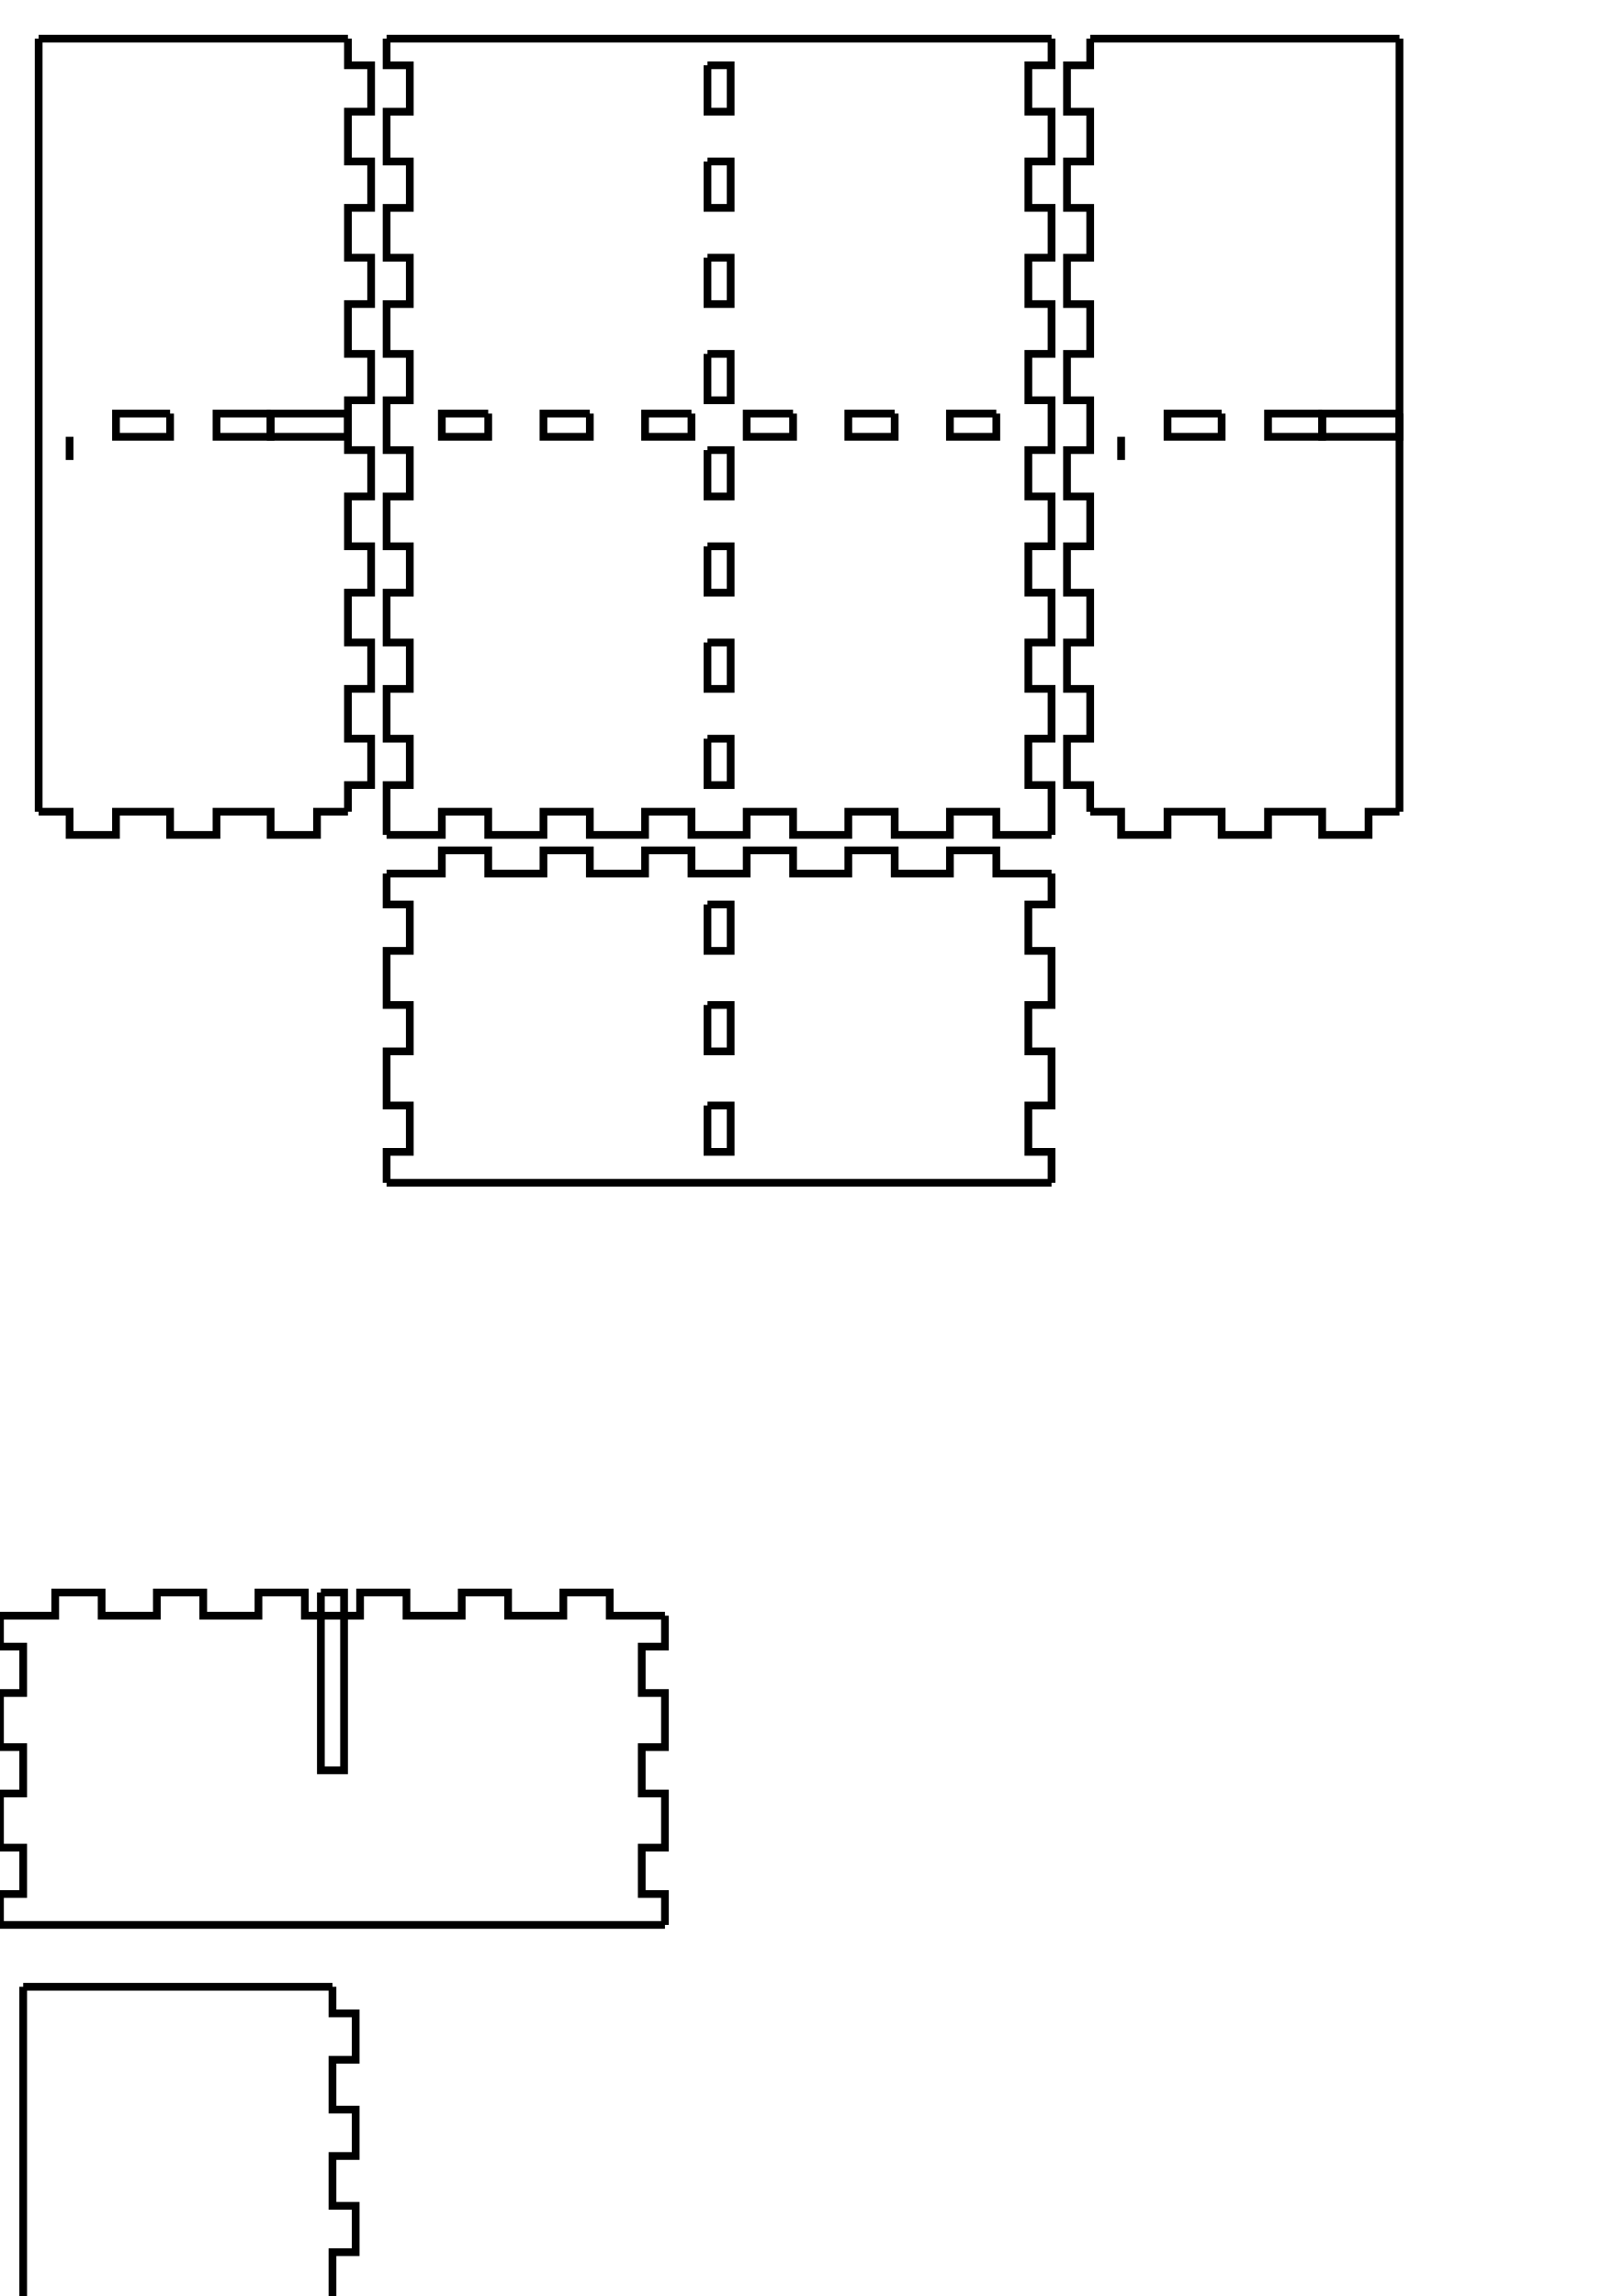
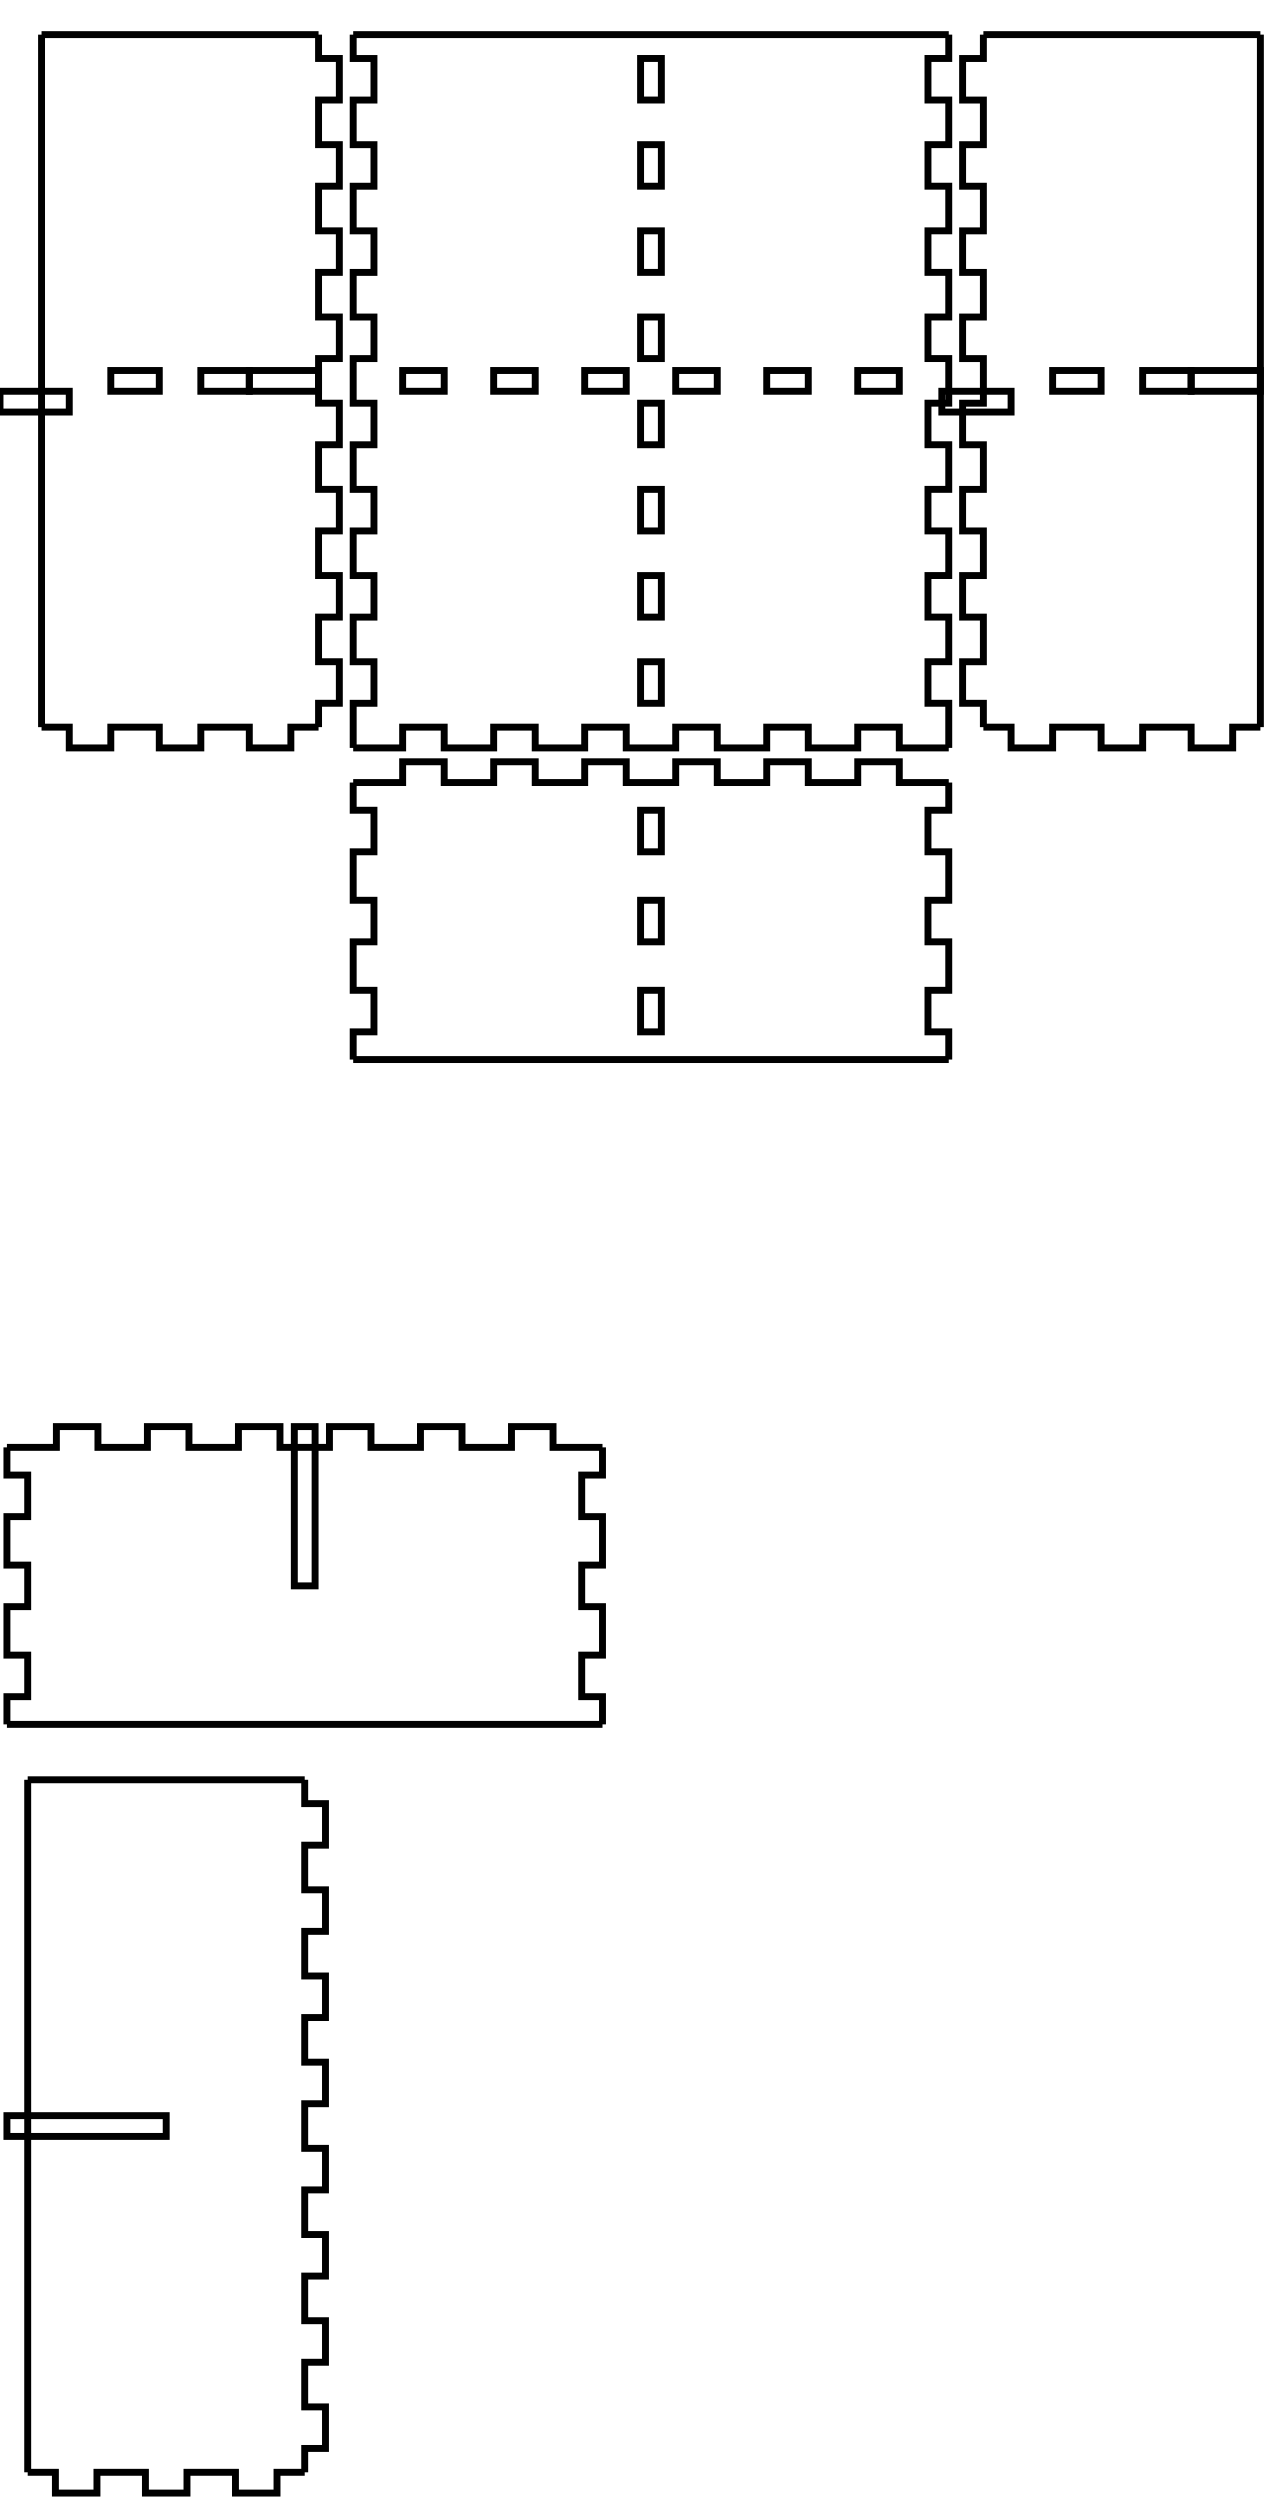
- <svg xmlns="http://www.w3.org/2000/svg" width="210mm" height="297mm" viewBox="0 0 210 297" version="1.1" id="svg5">
+ <svg xmlns="http://www.w3.org/2000/svg" width="183mm" height="361mm" viewBox="-1 0 183 361" version="1.1" id="svg5">
  <defs id="defs2" />
  <g id="layer1">
    <g id="piece_001">
      <path id="side_001" style="fill:none;stroke:#000000;stroke-width:1" d="m 50 113 l 7.143 0 l 0 -3 l 6 0 l 0 3 l 7.143 0 l 0 -3 l 6 0 l 0 3 l 7.143 0 l 0 -3 l 6 0 l 0 3 l 7.143 0 l 0 -3 l 6 0 l 0 3 l 7.143 0 l 0 -3 l 6 0 l 0 3 l 7.143 0 l 0 -3 l 6 0 l 0 3 l 7.143 0" />
-       <path id="side_002" style="fill:none;stroke:#000000;stroke-width:1" d="m 91.5 117 l 0 6 l 3 0 l 0 -6 l -3 0" />
-       <path id="side_003" style="fill:none;stroke:#000000;stroke-width:1" d="m 91.5 130 l 0 6 l 3 0 l 0 -6 l -3 0" />
-       <path id="side_004" style="fill:none;stroke:#000000;stroke-width:1" d="m 91.5 143 l 0 6 l 3 0 l 0 -6 l -3 0" />
-       <path id="side_005" style="fill:none;stroke:#000000;stroke-width:1" d="m 136 113 l 0 4 l -3 0 l 0 6 l 3 0 l 0 7 l -3 0 l 0 6 l 3 0 l 0 7 l -3 0 l 0 6 l 3 0 l 0 4" />
-       <path id="side_006" style="fill:none;stroke:#000000;stroke-width:1" d="m 136 153 l -7.143 0 l 0 0 l -6 0 l 0 0 l -7.143 0 l 0 0 l -6 0 l 0 0 l -7.143 0 l 0 0 l -6 0 l 0 0 l -7.143 0 l 0 0 l -6 0 l 0 0 l -7.143 0 l 0 0 l -6 0 l 0 0 l -7.143 0 l 0 0 l -6 0 l 0 0 l -7.143 0" />
-       <path id="side_007" style="fill:none;stroke:#000000;stroke-width:1" d="m 50 153 l 0 -4 l 3 0 l 0 -6 l -3 0 l 0 -7 l 3 0 l 0 -6 l -3 0 l 0 -7 l 3 0 l 0 -6 l -3 0 l 0 -4" />
+       <path id="side_002" style="fill:none;stroke:#000000;stroke-width:1" d="m 136 113 l 0 4 l -3 0 l 0 6 l 3 0 l 0 7 l -3 0 l 0 6 l 3 0 l 0 7 l -3 0 l 0 6 l 3 0 l 0 4" />
+       <path id="hole_001" style="fill:none;stroke:#000000;stroke-width:1" d="m 91.5 117 l 0 6 l 3 0 l 0 -6 l -3 0 z" />
+       <path id="hole_002" style="fill:none;stroke:#000000;stroke-width:1" d="m 91.5 130 l 0 6 l 3 0 l 0 -6 l -3 0 z" />
+       <path id="hole_003" style="fill:none;stroke:#000000;stroke-width:1" d="m 91.5 143 l 0 6 l 3 0 l 0 -6 l -3 0 z" />
+       <path id="side_003" style="fill:none;stroke:#000000;stroke-width:1" d="m 136 153 l -7.143 0 l 0 0 l -6 0 l 0 0 l -7.143 0 l 0 0 l -6 0 l 0 0 l -7.143 0 l 0 0 l -6 0 l 0 0 l -7.143 0 l 0 0 l -6 0 l 0 0 l -7.143 0 l 0 0 l -6 0 l 0 0 l -7.143 0 l 0 0 l -6 0 l 0 0 l -7.143 0" />
+       <path id="side_004" style="fill:none;stroke:#000000;stroke-width:1" d="m 50 153 l 0 -4 l 3 0 l 0 -6 l -3 0 l 0 -7 l 3 0 l 0 -6 l -3 0 l 0 -7 l 3 0 l 0 -6 l -3 0 l 0 -4" />
+     </g>
+     <g id="xdivider_001">
+       <path id="side_005" style="fill:none;stroke:#000000;stroke-width:1" d="m 0 209 l 7.143 0 l 0 -3 l 6 0 l 0 3 l 7.143 0 l 0 -3 l 6 0 l 0 3 l 7.143 0 l 0 -3 l 6 0 l 0 3 l 7.143 0 l 0 -3 l 6 0 l 0 3 l 7.143 0 l 0 -3 l 6 0 l 0 3 l 7.143 0 l 0 -3 l 6 0 l 0 3 l 7.143 0" />
+       <path id="side_006" style="fill:none;stroke:#000000;stroke-width:1" d="m 86 209 l 0 4 l -3 0 l 0 6 l 3 0 l 0 7 l -3 0 l 0 6 l 3 0 l 0 7 l -3 0 l 0 6 l 3 0 l 0 4" />
+       <path id="slot_001" style="fill:none;stroke:#000000;stroke-width:1" d="m 41.5 206 l 0 23 l 3 0 l 0 -23 l -3 0 z" />
+       <path id="side_007" style="fill:none;stroke:#000000;stroke-width:1" d="m 86 249 l -7.143 0 l 0 0 l -6 0 l 0 0 l -7.143 0 l 0 0 l -6 0 l 0 0 l -7.143 0 l 0 0 l -6 0 l 0 0 l -7.143 0 l 0 0 l -6 0 l 0 0 l -7.143 0 l 0 0 l -6 0 l 0 0 l -7.143 0 l 0 0 l -6 0 l 0 0 l -7.143 0" />
+       <path id="side_008" style="fill:none;stroke:#000000;stroke-width:1" d="m 0 249 l 0 -4 l 3 0 l 0 -6 l -3 0 l 0 -7 l 3 0 l 0 -6 l -3 0 l 0 -7 l 3 0 l 0 -6 l -3 0 l 0 -4" />
    </g>
    <g id="piece_002">
-       <path id="side_008" style="fill:none;stroke:#000000;stroke-width:1" d="m 0 209 l 7.143 0 l 0 -3 l 6 0 l 0 3 l 7.143 0 l 0 -3 l 6 0 l 0 3 l 7.143 0 l 0 -3 l 6 0 l 0 3 l 7.143 0 l 0 -3 l 6 0 l 0 3 l 7.143 0 l 0 -3 l 6 0 l 0 3 l 7.143 0 l 0 -3 l 6 0 l 0 3 l 7.143 0" />
-       <path id="side_009" style="fill:none;stroke:#000000;stroke-width:1" d="m 41.5 206 l 0 23 l 3 0 l 0 -23 l -3 0" />
-       <path id="side_010" style="fill:none;stroke:#000000;stroke-width:1" d="m 86 209 l 0 4 l -3 0 l 0 6 l 3 0 l 0 7 l -3 0 l 0 6 l 3 0 l 0 7 l -3 0 l 0 6 l 3 0 l 0 4" />
-       <path id="side_011" style="fill:none;stroke:#000000;stroke-width:1" d="m 86 249 l -7.143 0 l 0 0 l -6 0 l 0 0 l -7.143 0 l 0 0 l -6 0 l 0 0 l -7.143 0 l 0 0 l -6 0 l 0 0 l -7.143 0 l 0 0 l -6 0 l 0 0 l -7.143 0 l 0 0 l -6 0 l 0 0 l -7.143 0 l 0 0 l -6 0 l 0 0 l -7.143 0" />
-       <path id="side_012" style="fill:none;stroke:#000000;stroke-width:1" d="m 0 249 l 0 -4 l 3 0 l 0 -6 l -3 0 l 0 -7 l 3 0 l 0 -6 l -3 0 l 0 -7 l 3 0 l 0 -6 l -3 0 l 0 -4" />
+       <path id="side_009" style="fill:none;stroke:#000000;stroke-width:1" d="m 5 5 l 4 0 l 0 0 l 6 0 l 0 0 l 7 0 l 0 0 l 6 0 l 0 0 l 7 0 l 0 0 l 6 0 l 0 0 l 4 0" />
+       <path id="side_010" style="fill:none;stroke:#000000;stroke-width:1" d="m 45 5 l 0 3.444 l 3 0 l 0 6 l -3 0 l 0 6.444 l 3 0 l 0 6 l -3 0 l 0 6.444 l 3 0 l 0 6 l -3 0 l 0 6.444 l 3 0 l 0 6 l -3 0 l 0 6.444 l 3 0 l 0 6 l -3 0 l 0 6.444 l 3 0 l 0 6 l -3 0 l 0 6.444 l 3 0 l 0 6 l -3 0 l 0 6.444 l 3 0 l 0 6 l -3 0 l 0 3.444" />
+       <path id="side_011" style="fill:none;stroke:#000000;stroke-width:1" d="m 45 105 l -4 0 l 0 3 l -6 0 l 0 -3 l -7 0 l 0 3 l -6 0 l 0 -3 l -7 0 l 0 3 l -6 0 l 0 -3 l -4 0" />
+       <path id="hole_004" style="fill:none;stroke:#000000;stroke-width:1" d="m 45 53.5 l -10 0 l 0 3 l 10 0 l 0 -3 z" />
+       <path id="hole_005" style="fill:none;stroke:#000000;stroke-width:1" d="m 35 53.5 l -7 0 l 0 3 l 7 0 l 0 -3 z" />
+       <path id="hole_006" style="fill:none;stroke:#000000;stroke-width:1" d="m 22 53.5 l -7 0 l 0 3 l 7 0 l 0 -3 z" />
+       <path id="hole_007" style="fill:none;stroke:#000000;stroke-width:1" d="m 9 59.5 l -10 0 l 0 -3 l 10 0 l 0 3 z" />
+       <path id="side_012" style="fill:none;stroke:#000000;stroke-width:1" d="m 5 105 l 0 -3.444 l 0 0 l 0 -6 l 0 0 l 0 -6.444 l 0 0 l 0 -6 l 0 0 l 0 -6.444 l 0 0 l 0 -6 l 0 0 l 0 -6.444 l 0 0 l 0 -6 l 0 0 l 0 -6.444 l 0 0 l 0 -6 l 0 0 l 0 -6.444 l 0 0 l 0 -6 l 0 0 l 0 -6.444 l 0 0 l 0 -6 l 0 0 l 0 -6.444 l 0 0 l 0 -6 l 0 0 l 0 -3.444" />
+     </g>
+     <g id="ydivider_001">
+       <path id="side_013" style="fill:none;stroke:#000000;stroke-width:1" d="m 3 257 l 4 0 l 0 0 l 6 0 l 0 0 l 7 0 l 0 0 l 6 0 l 0 0 l 7 0 l 0 0 l 6 0 l 0 0 l 4 0" />
+       <path id="slot_002" style="fill:none;stroke:#000000;stroke-width:1" d="m 0 305.5 l 23 0 l 0 3 l -23 0 l 0 -3 z" />
+       <path id="side_014" style="fill:none;stroke:#000000;stroke-width:1" d="m 43 257 l 0 3.444 l 3 0 l 0 6 l -3 0 l 0 6.445 l 3 0 l 0 6 l -3 0 l 0 6.444 l 3 0 l 0 6 l -3 0 l 0 6.445 l 3 0 l 0 6 l -3 0 l 0 6.444 l 3 0 l 0 6 l -3 0 l 0 6.445 l 3 0 l 0 6 l -3 0 l 0 6.444 l 3 0 l 0 6 l -3 0 l 0 6.445 l 3 0 l 0 6 l -3 0 l 0 3.444" />
+       <path id="side_015" style="fill:none;stroke:#000000;stroke-width:1" d="m 43 357 l -4 0 l 0 3 l -6 0 l 0 -3 l -7 0 l 0 3 l -6 0 l 0 -3 l -7 0 l 0 3 l -6 0 l 0 -3 l -4 0" />
+       <path id="side_016" style="fill:none;stroke:#000000;stroke-width:1" d="m 3 357 l 0 -3.444 l 0 0 l 0 -6 l 0 0 l 0 -6.445 l 0 0 l 0 -6 l 0 0 l 0 -6.444 l 0 0 l 0 -6 l 0 0 l 0 -6.445 l 0 0 l 0 -6 l 0 0 l 0 -6.444 l 0 0 l 0 -6 l 0 0 l 0 -6.445 l 0 0 l 0 -6 l 0 0 l 0 -6.444 l 0 0 l 0 -6 l 0 0 l 0 -6.445 l 0 0 l 0 -6 l 0 0 l 0 -3.444" />
    </g>
    <g id="piece_003">
-       <path id="side_013" style="fill:none;stroke:#000000;stroke-width:1" d="m 5 5 l 4 0 l 0 0 l 6 0 l 0 0 l 7 0 l 0 0 l 6 0 l 0 0 l 7 0 l 0 0 l 6 0 l 0 0 l 4 0" />
-       <path id="side_014" style="fill:none;stroke:#000000;stroke-width:1" d="m 45 5 l 0 3.444 l 3 0 l 0 6 l -3 0 l 0 6.444 l 3 0 l 0 6 l -3 0 l 0 6.444 l 3 0 l 0 6 l -3 0 l 0 6.444 l 3 0 l 0 6 l -3 0 l 0 6.444 l 3 0 l 0 6 l -3 0 l 0 6.444 l 3 0 l 0 6 l -3 0 l 0 6.444 l 3 0 l 0 6 l -3 0 l 0 6.444 l 3 0 l 0 6 l -3 0 l 0 3.444" />
-       <path id="side_015" style="fill:none;stroke:#000000;stroke-width:1" d="m 45 53.5 l -10 0 l 0 3 l 10 0 l 0 -3" />
-       <path id="side_016" style="fill:none;stroke:#000000;stroke-width:1" d="m 35 53.5 l -7 0 l 0 3 l 7 0 l 0 -3" />
-       <path id="side_017" style="fill:none;stroke:#000000;stroke-width:1" d="m 22 53.5 l -7 0 l 0 3 l 7 0 l 0 -3" />
-       <path id="side_018" style="fill:none;stroke:#000000;stroke-width:1" d="m 9 56.5 l 0 0 l 0 3 l 0 0 l 0 -3" />
-       <path id="side_019" style="fill:none;stroke:#000000;stroke-width:1" d="m 45 105 l -4 0 l 0 3 l -6 0 l 0 -3 l -7 0 l 0 3 l -6 0 l 0 -3 l -7 0 l 0 3 l -6 0 l 0 -3 l -4 0" />
-       <path id="side_020" style="fill:none;stroke:#000000;stroke-width:1" d="m 5 105 l 0 -3.444 l 0 0 l 0 -6 l 0 0 l 0 -6.444 l 0 0 l 0 -6 l 0 0 l 0 -6.444 l 0 0 l 0 -6 l 0 0 l 0 -6.444 l 0 0 l 0 -6 l 0 0 l 0 -6.444 l 0 0 l 0 -6 l 0 0 l 0 -6.444 l 0 0 l 0 -6 l 0 0 l 0 -6.444 l 0 0 l 0 -6 l 0 0 l 0 -6.444 l 0 0 l 0 -6 l 0 0 l 0 -3.444" />
+       <path id="side_017" style="fill:none;stroke:#000000;stroke-width:1" d="m 50 5 l 7.143 0 l 0 0 l 6 0 l 0 0 l 7.143 0 l 0 0 l 6 0 l 0 0 l 7.143 0 l 0 0 l 6 0 l 0 0 l 7.143 0 l 0 0 l 6 0 l 0 0 l 7.143 0 l 0 0 l 6 0 l 0 0 l 7.143 0 l 0 0 l 6 0 l 0 0 l 7.143 0" />
+       <path id="side_018" style="fill:none;stroke:#000000;stroke-width:1" d="m 136 5 l 0 3.444 l -3 0 l 0 6 l 3 0 l 0 6.444 l -3 0 l 0 6 l 3 0 l 0 6.444 l -3 0 l 0 6 l 3 0 l 0 6.444 l -3 0 l 0 6 l 3 0 l 0 6.444 l -3 0 l 0 6 l 3 0 l 0 6.444 l -3 0 l 0 6 l 3 0 l 0 6.444 l -3 0 l 0 6 l 3 0 l 0 6.444 l -3 0 l 0 6 l 3 0 l 0 6.444" />
+       <path id="hole_008" style="fill:none;stroke:#000000;stroke-width:1" d="m 91.5 8.444 l 0 6 l 3 0 l 0 -6 l -3 0 z" />
+       <path id="hole_009" style="fill:none;stroke:#000000;stroke-width:1" d="m 91.5 20.889 l 0 6 l 3 0 l 0 -6 l -3 0 z" />
+       <path id="hole_010" style="fill:none;stroke:#000000;stroke-width:1" d="m 91.5 33.333 l 0 6 l 3 0 l 0 -6 l -3 0 z" />
+       <path id="hole_011" style="fill:none;stroke:#000000;stroke-width:1" d="m 91.5 45.778 l 0 6 l 3 0 l 0 -6 l -3 0 z" />
+       <path id="hole_012" style="fill:none;stroke:#000000;stroke-width:1" d="m 91.5 58.222 l 0 6 l 3 0 l 0 -6 l -3 0 z" />
+       <path id="hole_013" style="fill:none;stroke:#000000;stroke-width:1" d="m 91.5 70.667 l 0 6 l 3 0 l 0 -6 l -3 0 z" />
+       <path id="hole_014" style="fill:none;stroke:#000000;stroke-width:1" d="m 91.5 83.111 l 0 6 l 3 0 l 0 -6 l -3 0 z" />
+       <path id="hole_015" style="fill:none;stroke:#000000;stroke-width:1" d="m 91.5 95.556 l 0 6 l 3 0 l 0 -6 l -3 0 z" />
+       <path id="side_019" style="fill:none;stroke:#000000;stroke-width:1" d="m 136 108 l -7.143 0 l 0 -3 l -6 0 l 0 3 l -7.143 0 l 0 -3 l -6 0 l 0 3 l -7.143 0 l 0 -3 l -6 0 l 0 3 l -7.143 0 l 0 -3 l -6 0 l 0 3 l -7.143 0 l 0 -3 l -6 0 l 0 3 l -7.143 0 l 0 -3 l -6 0 l 0 3 l -7.143 0" />
+       <path id="hole_016" style="fill:none;stroke:#000000;stroke-width:1" d="m 128.857 53.5 l -6 0 l 0 3 l 6 0 l 0 -3 z" />
+       <path id="hole_017" style="fill:none;stroke:#000000;stroke-width:1" d="m 115.714 53.5 l -6 0 l 0 3 l 6 0 l 0 -3 z" />
+       <path id="hole_018" style="fill:none;stroke:#000000;stroke-width:1" d="m 102.571 53.5 l -6 0 l 0 3 l 6 0 l 0 -3 z" />
+       <path id="hole_019" style="fill:none;stroke:#000000;stroke-width:1" d="m 89.429 53.5 l -6 0 l 0 3 l 6 0 l 0 -3 z" />
+       <path id="hole_020" style="fill:none;stroke:#000000;stroke-width:1" d="m 76.286 53.5 l -6 0 l 0 3 l 6 0 l 0 -3 z" />
+       <path id="hole_021" style="fill:none;stroke:#000000;stroke-width:1" d="m 63.143 53.5 l -6 0 l 0 3 l 6 0 l 0 -3 z" />
+       <path id="side_020" style="fill:none;stroke:#000000;stroke-width:1" d="m 50 108 l 0 -6.444 l 3 0 l 0 -6 l -3 0 l 0 -6.444 l 3 0 l 0 -6 l -3 0 l 0 -6.444 l 3 0 l 0 -6 l -3 0 l 0 -6.444 l 3 0 l 0 -6 l -3 0 l 0 -6.444 l 3 0 l 0 -6 l -3 0 l 0 -6.444 l 3 0 l 0 -6 l -3 0 l 0 -6.444 l 3 0 l 0 -6 l -3 0 l 0 -6.444 l 3 0 l 0 -6 l -3 0 l 0 -3.444" />
    </g>
    <g id="piece_004">
-       <path id="side_021" style="fill:none;stroke:#000000;stroke-width:1" d="m 0 305.5 l 23 0 l 0 3 l -23 0 l 0 -3" />
-       <path id="side_022" style="fill:none;stroke:#000000;stroke-width:1" d="m 3 257 l 4 0 l 0 0 l 6 0 l 0 0 l 7 0 l 0 0 l 6 0 l 0 0 l 7 0 l 0 0 l 6 0 l 0 0 l 4 0" />
-       <path id="side_023" style="fill:none;stroke:#000000;stroke-width:1" d="m 43 257 l 0 3.444 l 3 0 l 0 6 l -3 0 l 0 6.445 l 3 0 l 0 6 l -3 0 l 0 6.444 l 3 0 l 0 6 l -3 0 l 0 6.445 l 3 0 l 0 6 l -3 0 l 0 6.444 l 3 0 l 0 6 l -3 0 l 0 6.445 l 3 0 l 0 6 l -3 0 l 0 6.444 l 3 0 l 0 6 l -3 0 l 0 6.445 l 3 0 l 0 6 l -3 0 l 0 3.444" />
-       <path id="side_024" style="fill:none;stroke:#000000;stroke-width:1" d="m 43 357 l -4 0 l 0 3 l -6 0 l 0 -3 l -7 0 l 0 3 l -6 0 l 0 -3 l -7 0 l 0 3 l -6 0 l 0 -3 l -4 0" />
-       <path id="side_025" style="fill:none;stroke:#000000;stroke-width:1" d="m 3 357 l 0 -3.444 l 0 0 l 0 -6 l 0 0 l 0 -6.445 l 0 0 l 0 -6 l 0 0 l 0 -6.444 l 0 0 l 0 -6 l 0 0 l 0 -6.445 l 0 0 l 0 -6 l 0 0 l 0 -6.444 l 0 0 l 0 -6 l 0 0 l 0 -6.445 l 0 0 l 0 -6 l 0 0 l 0 -6.444 l 0 0 l 0 -6 l 0 0 l 0 -6.445 l 0 0 l 0 -6 l 0 0 l 0 -3.444" />
-     </g>
-     <g id="piece_005">
-       <path id="side_026" style="fill:none;stroke:#000000;stroke-width:1" d="m 50 5 l 7.143 0 l 0 0 l 6 0 l 0 0 l 7.143 0 l 0 0 l 6 0 l 0 0 l 7.143 0 l 0 0 l 6 0 l 0 0 l 7.143 0 l 0 0 l 6 0 l 0 0 l 7.143 0 l 0 0 l 6 0 l 0 0 l 7.143 0 l 0 0 l 6 0 l 0 0 l 7.143 0" />
-       <path id="side_027" style="fill:none;stroke:#000000;stroke-width:1" d="m 91.5 8.444 l 0 6 l 3 0 l 0 -6 l -3 0" />
-       <path id="side_028" style="fill:none;stroke:#000000;stroke-width:1" d="m 91.5 20.889 l 0 6 l 3 0 l 0 -6 l -3 0" />
-       <path id="side_029" style="fill:none;stroke:#000000;stroke-width:1" d="m 91.5 33.333 l 0 6 l 3 0 l 0 -6 l -3 0" />
-       <path id="side_030" style="fill:none;stroke:#000000;stroke-width:1" d="m 91.5 45.778 l 0 6 l 3 0 l 0 -6 l -3 0" />
-       <path id="side_031" style="fill:none;stroke:#000000;stroke-width:1" d="m 91.5 58.222 l 0 6 l 3 0 l 0 -6 l -3 0" />
-       <path id="side_032" style="fill:none;stroke:#000000;stroke-width:1" d="m 91.5 70.667 l 0 6 l 3 0 l 0 -6 l -3 0" />
-       <path id="side_033" style="fill:none;stroke:#000000;stroke-width:1" d="m 91.5 83.111 l 0 6 l 3 0 l 0 -6 l -3 0" />
-       <path id="side_034" style="fill:none;stroke:#000000;stroke-width:1" d="m 91.5 95.556 l 0 6 l 3 0 l 0 -6 l -3 0" />
-       <path id="side_035" style="fill:none;stroke:#000000;stroke-width:1" d="m 136 5 l 0 3.444 l -3 0 l 0 6 l 3 0 l 0 6.444 l -3 0 l 0 6 l 3 0 l 0 6.444 l -3 0 l 0 6 l 3 0 l 0 6.444 l -3 0 l 0 6 l 3 0 l 0 6.444 l -3 0 l 0 6 l 3 0 l 0 6.444 l -3 0 l 0 6 l 3 0 l 0 6.444 l -3 0 l 0 6 l 3 0 l 0 6.444 l -3 0 l 0 6 l 3 0 l 0 6.444" />
-       <path id="side_036" style="fill:none;stroke:#000000;stroke-width:1" d="m 128.857 53.5 l -6 0 l 0 3 l 6 0 l 0 -3" />
-       <path id="side_037" style="fill:none;stroke:#000000;stroke-width:1" d="m 115.714 53.5 l -6 0 l 0 3 l 6 0 l 0 -3" />
-       <path id="side_038" style="fill:none;stroke:#000000;stroke-width:1" d="m 102.571 53.5 l -6 0 l 0 3 l 6 0 l 0 -3" />
-       <path id="side_039" style="fill:none;stroke:#000000;stroke-width:1" d="m 89.429 53.5 l -6 0 l 0 3 l 6 0 l 0 -3" />
-       <path id="side_040" style="fill:none;stroke:#000000;stroke-width:1" d="m 76.286 53.5 l -6 0 l 0 3 l 6 0 l 0 -3" />
-       <path id="side_041" style="fill:none;stroke:#000000;stroke-width:1" d="m 63.143 53.5 l -6 0 l 0 3 l 6 0 l 0 -3" />
-       <path id="side_042" style="fill:none;stroke:#000000;stroke-width:1" d="m 136 108 l -7.143 0 l 0 -3 l -6 0 l 0 3 l -7.143 0 l 0 -3 l -6 0 l 0 3 l -7.143 0 l 0 -3 l -6 0 l 0 3 l -7.143 0 l 0 -3 l -6 0 l 0 3 l -7.143 0 l 0 -3 l -6 0 l 0 3 l -7.143 0 l 0 -3 l -6 0 l 0 3 l -7.143 0" />
-       <path id="side_043" style="fill:none;stroke:#000000;stroke-width:1" d="m 50 108 l 0 -6.444 l 3 0 l 0 -6 l -3 0 l 0 -6.444 l 3 0 l 0 -6 l -3 0 l 0 -6.444 l 3 0 l 0 -6 l -3 0 l 0 -6.444 l 3 0 l 0 -6 l -3 0 l 0 -6.444 l 3 0 l 0 -6 l -3 0 l 0 -6.444 l 3 0 l 0 -6 l -3 0 l 0 -6.444 l 3 0 l 0 -6 l -3 0 l 0 -6.444 l 3 0 l 0 -6 l -3 0 l 0 -3.444" />
-     </g>
-     <g id="piece_006">
-       <path id="side_044" style="fill:none;stroke:#000000;stroke-width:1" d="m 141 5 l 4 0 l 0 0 l 6 0 l 0 0 l 7 0 l 0 0 l 6 0 l 0 0 l 7 0 l 0 0 l 6 0 l 0 0 l 4 0" />
-       <path id="side_045" style="fill:none;stroke:#000000;stroke-width:1" d="m 181 5 l 0 3.444 l 0 0 l 0 6 l 0 0 l 0 6.444 l 0 0 l 0 6 l 0 0 l 0 6.444 l 0 0 l 0 6 l 0 0 l 0 6.444 l 0 0 l 0 6 l 0 0 l 0 6.444 l 0 0 l 0 6 l 0 0 l 0 6.444 l 0 0 l 0 6 l 0 0 l 0 6.444 l 0 0 l 0 6 l 0 0 l 0 6.444 l 0 0 l 0 6 l 0 0 l 0 3.444" />
-       <path id="side_046" style="fill:none;stroke:#000000;stroke-width:1" d="m 181 53.5 l -10 0 l 0 3 l 10 0 l 0 -3" />
-       <path id="side_047" style="fill:none;stroke:#000000;stroke-width:1" d="m 171 53.5 l -7 0 l 0 3 l 7 0 l 0 -3" />
-       <path id="side_048" style="fill:none;stroke:#000000;stroke-width:1" d="m 158 53.5 l -7 0 l 0 3 l 7 0 l 0 -3" />
-       <path id="side_049" style="fill:none;stroke:#000000;stroke-width:1" d="m 145 56.5 l 0 0 l 0 3 l 0 0 l 0 -3" />
-       <path id="side_050" style="fill:none;stroke:#000000;stroke-width:1" d="m 181 105 l -4 0 l 0 3 l -6 0 l 0 -3 l -7 0 l 0 3 l -6 0 l 0 -3 l -7 0 l 0 3 l -6 0 l 0 -3 l -4 0" />
-       <path id="side_051" style="fill:none;stroke:#000000;stroke-width:1" d="m 141 105 l 0 -3.444 l -3 0 l 0 -6 l 3 0 l 0 -6.444 l -3 0 l 0 -6 l 3 0 l 0 -6.444 l -3 0 l 0 -6 l 3 0 l 0 -6.444 l -3 0 l 0 -6 l 3 0 l 0 -6.444 l -3 0 l 0 -6 l 3 0 l 0 -6.444 l -3 0 l 0 -6 l 3 0 l 0 -6.444 l -3 0 l 0 -6 l 3 0 l 0 -6.444 l -3 0 l 0 -6 l 3 0 l 0 -3.444" />
+       <path id="side_021" style="fill:none;stroke:#000000;stroke-width:1" d="m 141 5 l 4 0 l 0 0 l 6 0 l 0 0 l 7 0 l 0 0 l 6 0 l 0 0 l 7 0 l 0 0 l 6 0 l 0 0 l 4 0" />
+       <path id="side_022" style="fill:none;stroke:#000000;stroke-width:1" d="m 181 5 l 0 3.444 l 0 0 l 0 6 l 0 0 l 0 6.444 l 0 0 l 0 6 l 0 0 l 0 6.444 l 0 0 l 0 6 l 0 0 l 0 6.444 l 0 0 l 0 6 l 0 0 l 0 6.444 l 0 0 l 0 6 l 0 0 l 0 6.444 l 0 0 l 0 6 l 0 0 l 0 6.444 l 0 0 l 0 6 l 0 0 l 0 6.444 l 0 0 l 0 6 l 0 0 l 0 3.444" />
+       <path id="side_023" style="fill:none;stroke:#000000;stroke-width:1" d="m 181 105 l -4 0 l 0 3 l -6 0 l 0 -3 l -7 0 l 0 3 l -6 0 l 0 -3 l -7 0 l 0 3 l -6 0 l 0 -3 l -4 0" />
+       <path id="hole_022" style="fill:none;stroke:#000000;stroke-width:1" d="m 181 53.5 l -10 0 l 0 3 l 10 0 l 0 -3 z" />
+       <path id="hole_023" style="fill:none;stroke:#000000;stroke-width:1" d="m 171 53.5 l -7 0 l 0 3 l 7 0 l 0 -3 z" />
+       <path id="hole_024" style="fill:none;stroke:#000000;stroke-width:1" d="m 158 53.5 l -7 0 l 0 3 l 7 0 l 0 -3 z" />
+       <path id="hole_025" style="fill:none;stroke:#000000;stroke-width:1" d="m 145 59.5 l -10 0 l 0 -3 l 10 0 l 0 3 z" />
+       <path id="side_024" style="fill:none;stroke:#000000;stroke-width:1" d="m 141 105 l 0 -3.444 l -3 0 l 0 -6 l 3 0 l 0 -6.444 l -3 0 l 0 -6 l 3 0 l 0 -6.444 l -3 0 l 0 -6 l 3 0 l 0 -6.444 l -3 0 l 0 -6 l 3 0 l 0 -6.444 l -3 0 l 0 -6 l 3 0 l 0 -6.444 l -3 0 l 0 -6 l 3 0 l 0 -6.444 l -3 0 l 0 -6 l 3 0 l 0 -6.444 l -3 0 l 0 -6 l 3 0 l 0 -3.444" />
    </g>
  </g>
</svg>
